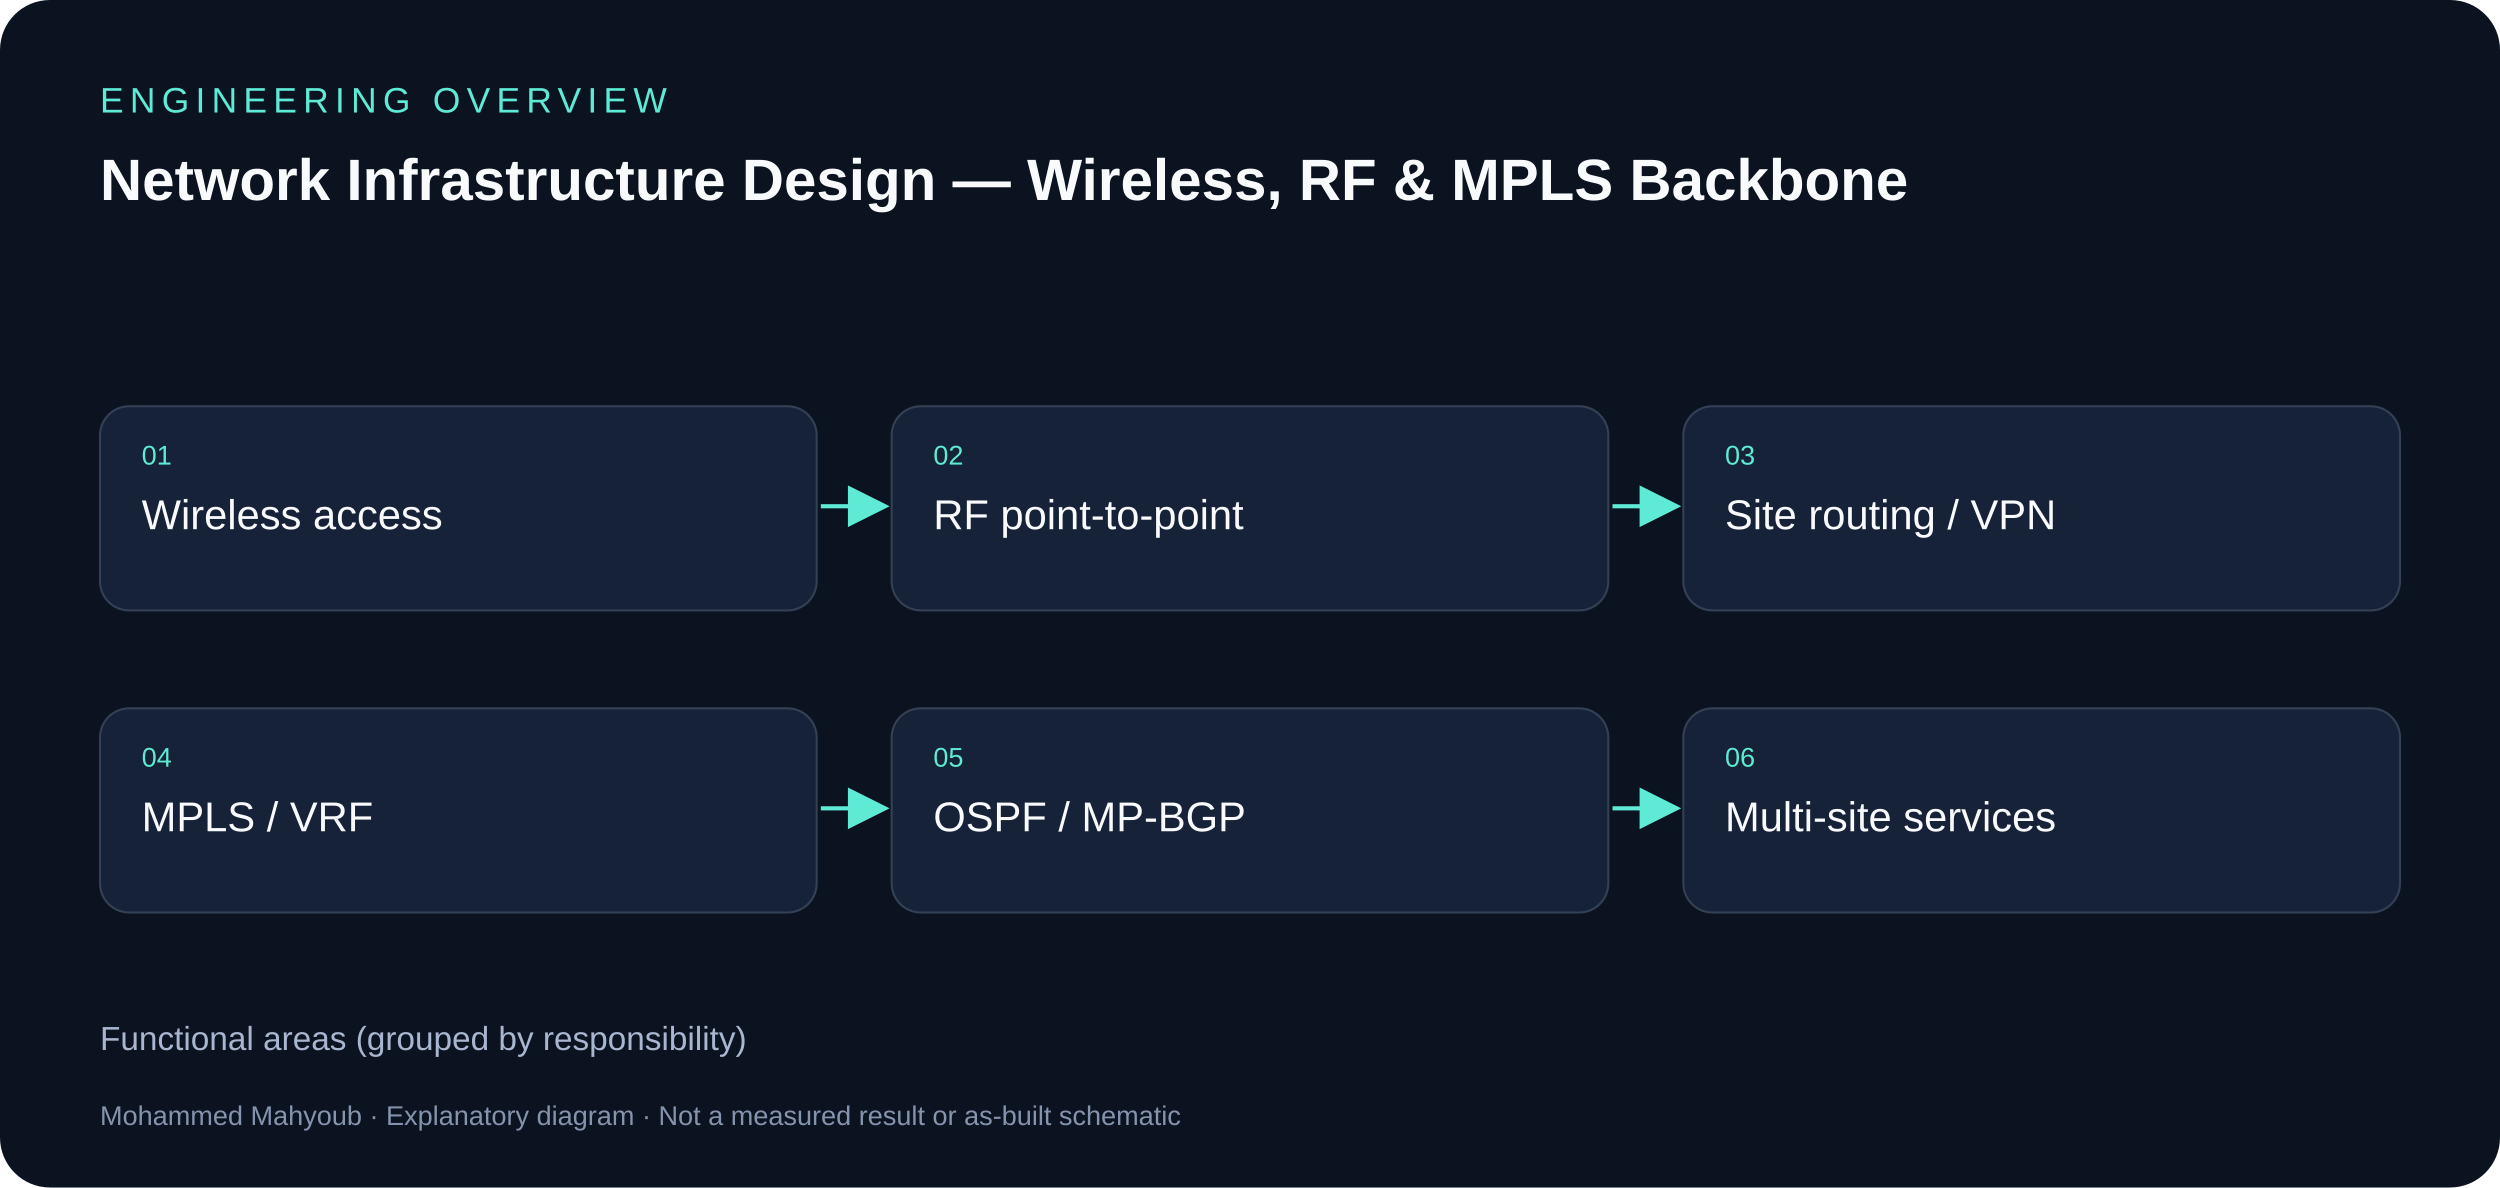
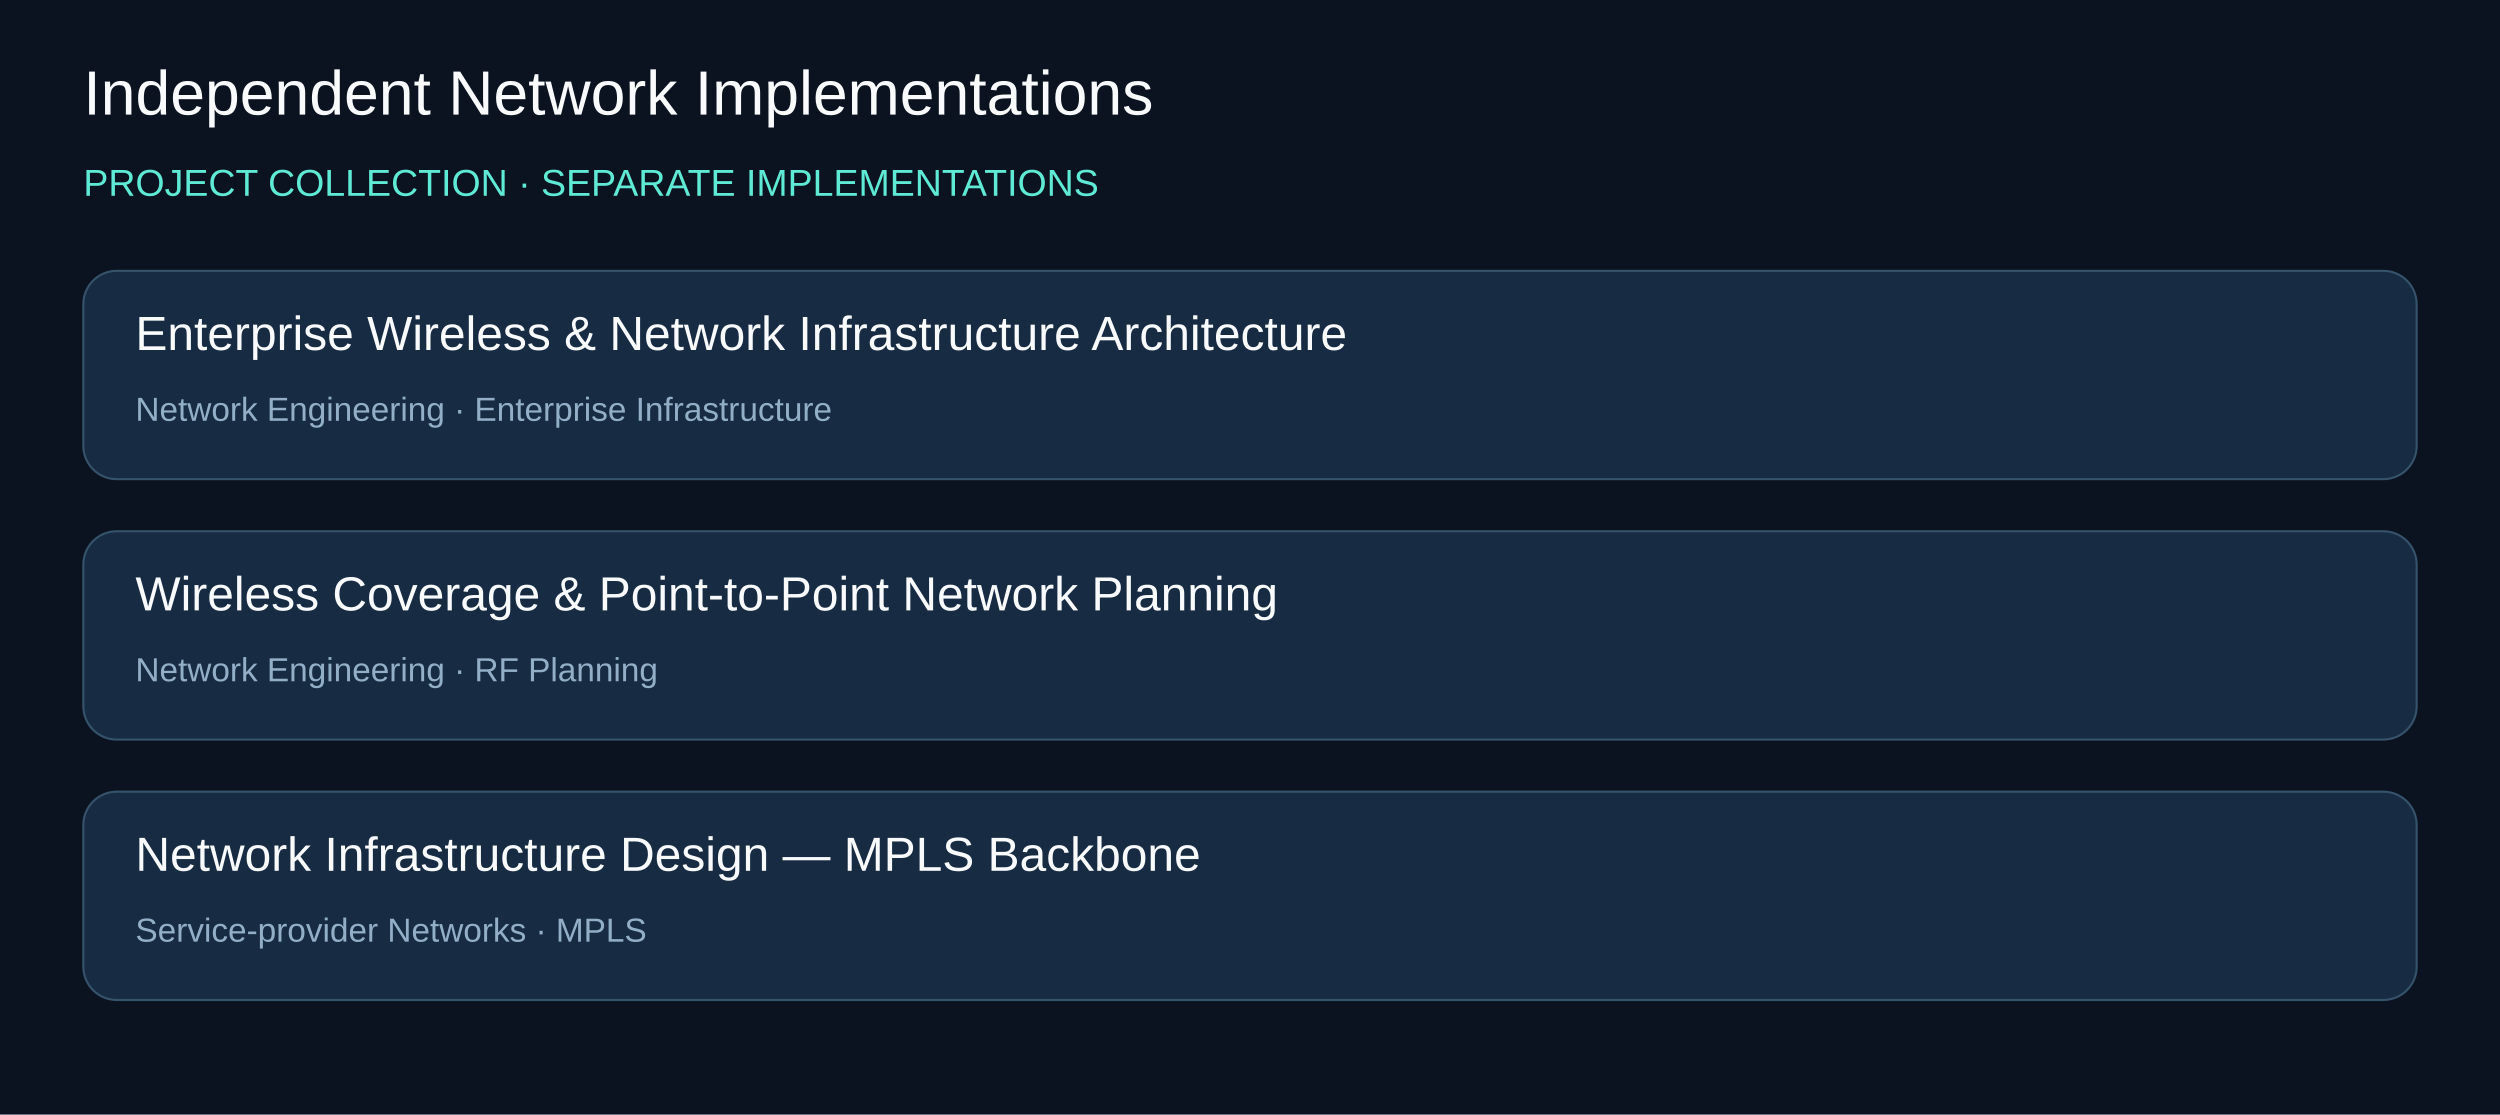
- <svg xmlns="http://www.w3.org/2000/svg" width="1200" height="570" viewBox="0 0 1200 570" role="img">
-   <defs>
-     <marker id="arrow" markerWidth="10" markerHeight="10" refX="8" refY="5" orient="auto">
-       <path d="M0 0L10 5L0 10" fill="#5eead4" />
-     </marker>
-   </defs>
-   <rect width="1200" height="570" rx="24" fill="#0b1220" />
-   <text x="48" y="54" font-family="Arial,sans-serif" font-size="17" fill="#5eead4" letter-spacing="3">ENGINEERING OVERVIEW</text>
-   <text x="48" y="96" font-family="Arial,sans-serif" font-size="28" font-weight="bold" fill="#f8fafc">Network Infrastructure Design — Wireless, RF &amp; MPLS Backbone</text>
-   <rect x="48" y="195" width="344" height="98" rx="14" fill="#152238" stroke="#334155" />
-   <text x="68" y="223" font-family="Arial,sans-serif" font-size="13" fill="#5eead4">01</text>
-   <text x="68" y="254" font-family="Arial,sans-serif" font-size="20" fill="#f8fafc">Wireless access</text>
-   <path d="M394 243H423" stroke="#5eead4" stroke-width="2" marker-end="url(#arrow)" />
-   <rect x="428" y="195" width="344" height="98" rx="14" fill="#152238" stroke="#334155" />
-   <text x="448" y="223" font-family="Arial,sans-serif" font-size="13" fill="#5eead4">02</text>
-   <text x="448" y="254" font-family="Arial,sans-serif" font-size="20" fill="#f8fafc">RF point-to-point</text>
-   <path d="M774 243H803" stroke="#5eead4" stroke-width="2" marker-end="url(#arrow)" />
-   <rect x="808" y="195" width="344" height="98" rx="14" fill="#152238" stroke="#334155" />
-   <text x="828" y="223" font-family="Arial,sans-serif" font-size="13" fill="#5eead4">03</text>
-   <text x="828" y="254" font-family="Arial,sans-serif" font-size="20" fill="#f8fafc">Site routing / VPN</text>
-   <rect x="48" y="340" width="344" height="98" rx="14" fill="#152238" stroke="#334155" />
-   <text x="68" y="368" font-family="Arial,sans-serif" font-size="13" fill="#5eead4">04</text>
-   <text x="68" y="399" font-family="Arial,sans-serif" font-size="20" fill="#f8fafc">MPLS / VRF</text>
-   <path d="M394 388H423" stroke="#5eead4" stroke-width="2" marker-end="url(#arrow)" />
-   <rect x="428" y="340" width="344" height="98" rx="14" fill="#152238" stroke="#334155" />
-   <text x="448" y="368" font-family="Arial,sans-serif" font-size="13" fill="#5eead4">05</text>
-   <text x="448" y="399" font-family="Arial,sans-serif" font-size="20" fill="#f8fafc">OSPF / MP-BGP</text>
-   <path d="M774 388H803" stroke="#5eead4" stroke-width="2" marker-end="url(#arrow)" />
-   <rect x="808" y="340" width="344" height="98" rx="14" fill="#152238" stroke="#334155" />
-   <text x="828" y="368" font-family="Arial,sans-serif" font-size="13" fill="#5eead4">06</text>
-   <text x="828" y="399" font-family="Arial,sans-serif" font-size="20" fill="#f8fafc">Multi-site services</text>
-   <text x="48" y="504" font-family="Arial,sans-serif" font-size="16" fill="#a8b7cf">Functional areas (grouped by responsibility)</text>
-   <text x="48" y="540" font-family="Arial,sans-serif" font-size="13" fill="#8494ad">Mohammed Mahyoub · Explanatory diagram · Not a measured result or as-built schematic</text>
+ <svg xmlns="http://www.w3.org/2000/svg" viewBox="0 0 1200 535" role="img">
+   <rect width="1200" height="535" fill="#0b1220" />
+   <text x="40" y="55" font-family="Arial" font-size="30" fill="#f8fafc">Independent Network Implementations</text>
+   <text x="40" y="94" font-family="Arial" font-size="18" fill="#5eead4">PROJECT COLLECTION · SEPARATE IMPLEMENTATIONS</text>
+   <rect x="40" y="130" width="1120" height="100" rx="16" fill="#172c43" stroke="#36536c" />
+   <text x="65" y="168" font-family="Arial" font-size="23" fill="#f8fafc">Enterprise Wireless &amp; Network Infrastructure Architecture</text>
+   <text x="65" y="202" font-family="Arial" font-size="16" fill="#93afc8">Network Engineering · Enterprise Infrastructure</text>
+   <rect x="40" y="255" width="1120" height="100" rx="16" fill="#172c43" stroke="#36536c" />
+   <text x="65" y="293" font-family="Arial" font-size="23" fill="#f8fafc">Wireless Coverage &amp; Point-to-Point Network Planning</text>
+   <text x="65" y="327" font-family="Arial" font-size="16" fill="#93afc8">Network Engineering · RF Planning</text>
+   <rect x="40" y="380" width="1120" height="100" rx="16" fill="#172c43" stroke="#36536c" />
+   <text x="65" y="418" font-family="Arial" font-size="23" fill="#f8fafc">Network Infrastructure Design — MPLS Backbone</text>
+   <text x="65" y="452" font-family="Arial" font-size="16" fill="#93afc8">Service-provider Networks · MPLS</text>
</svg>
